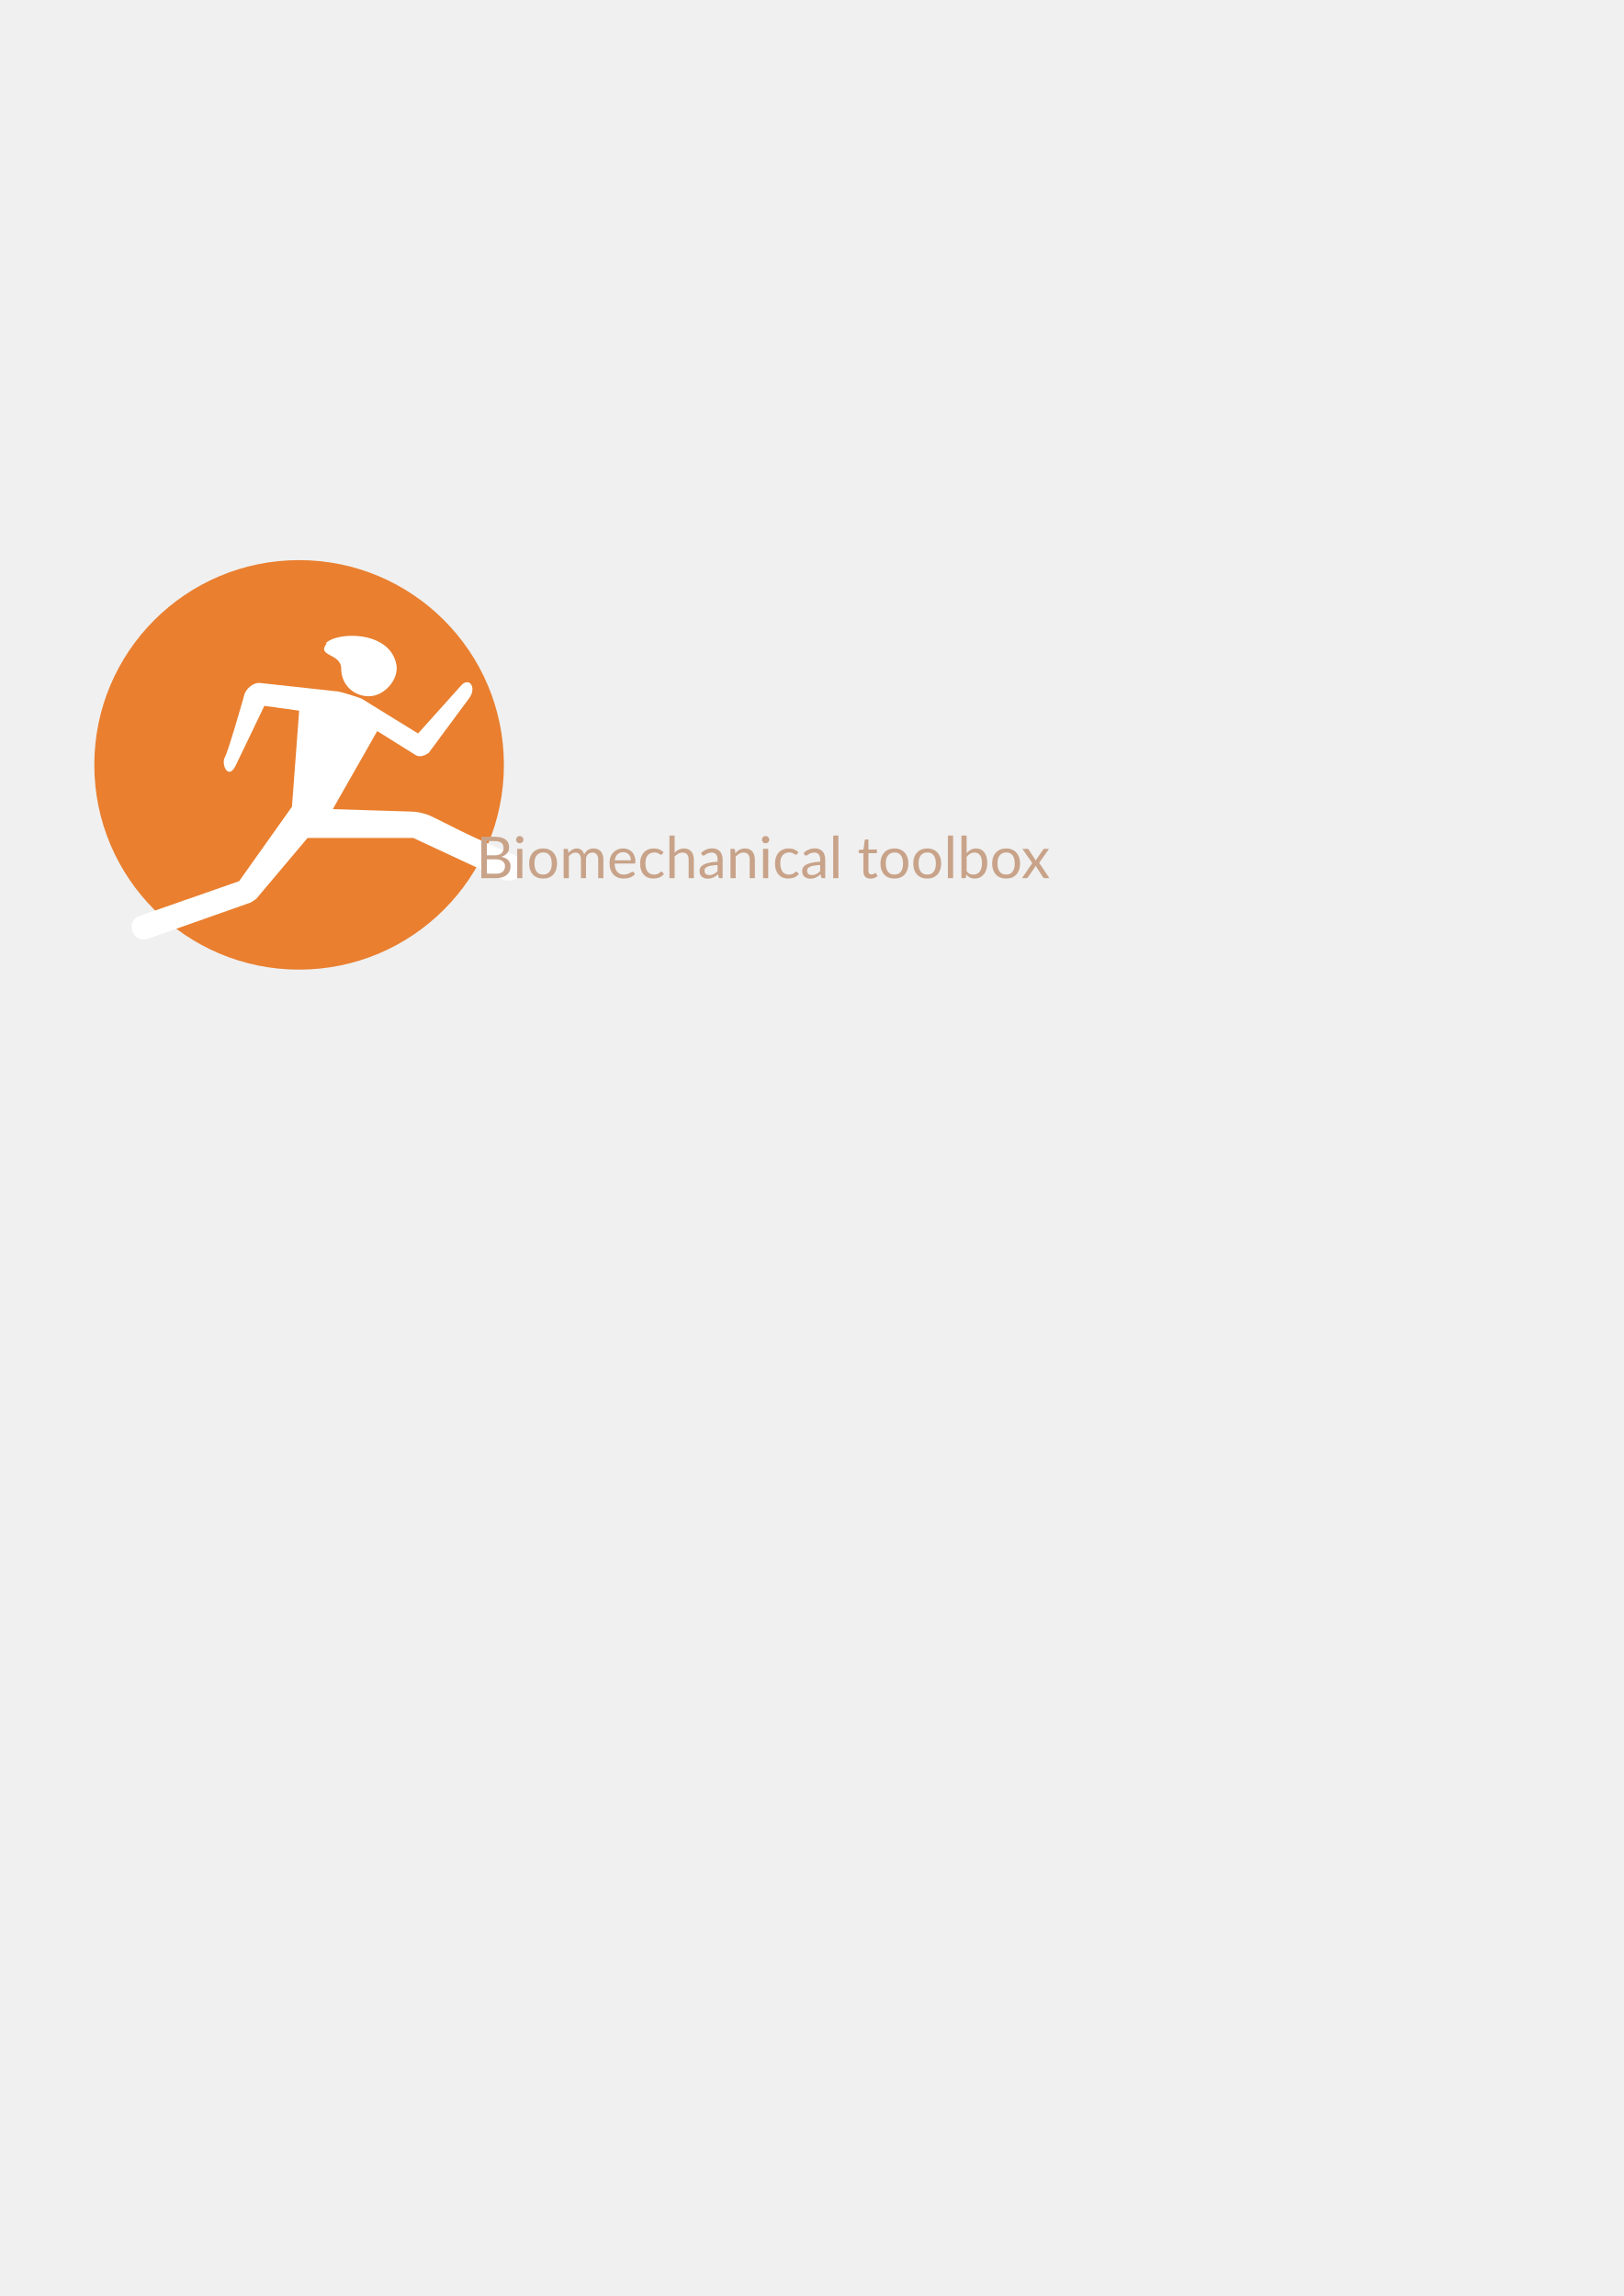
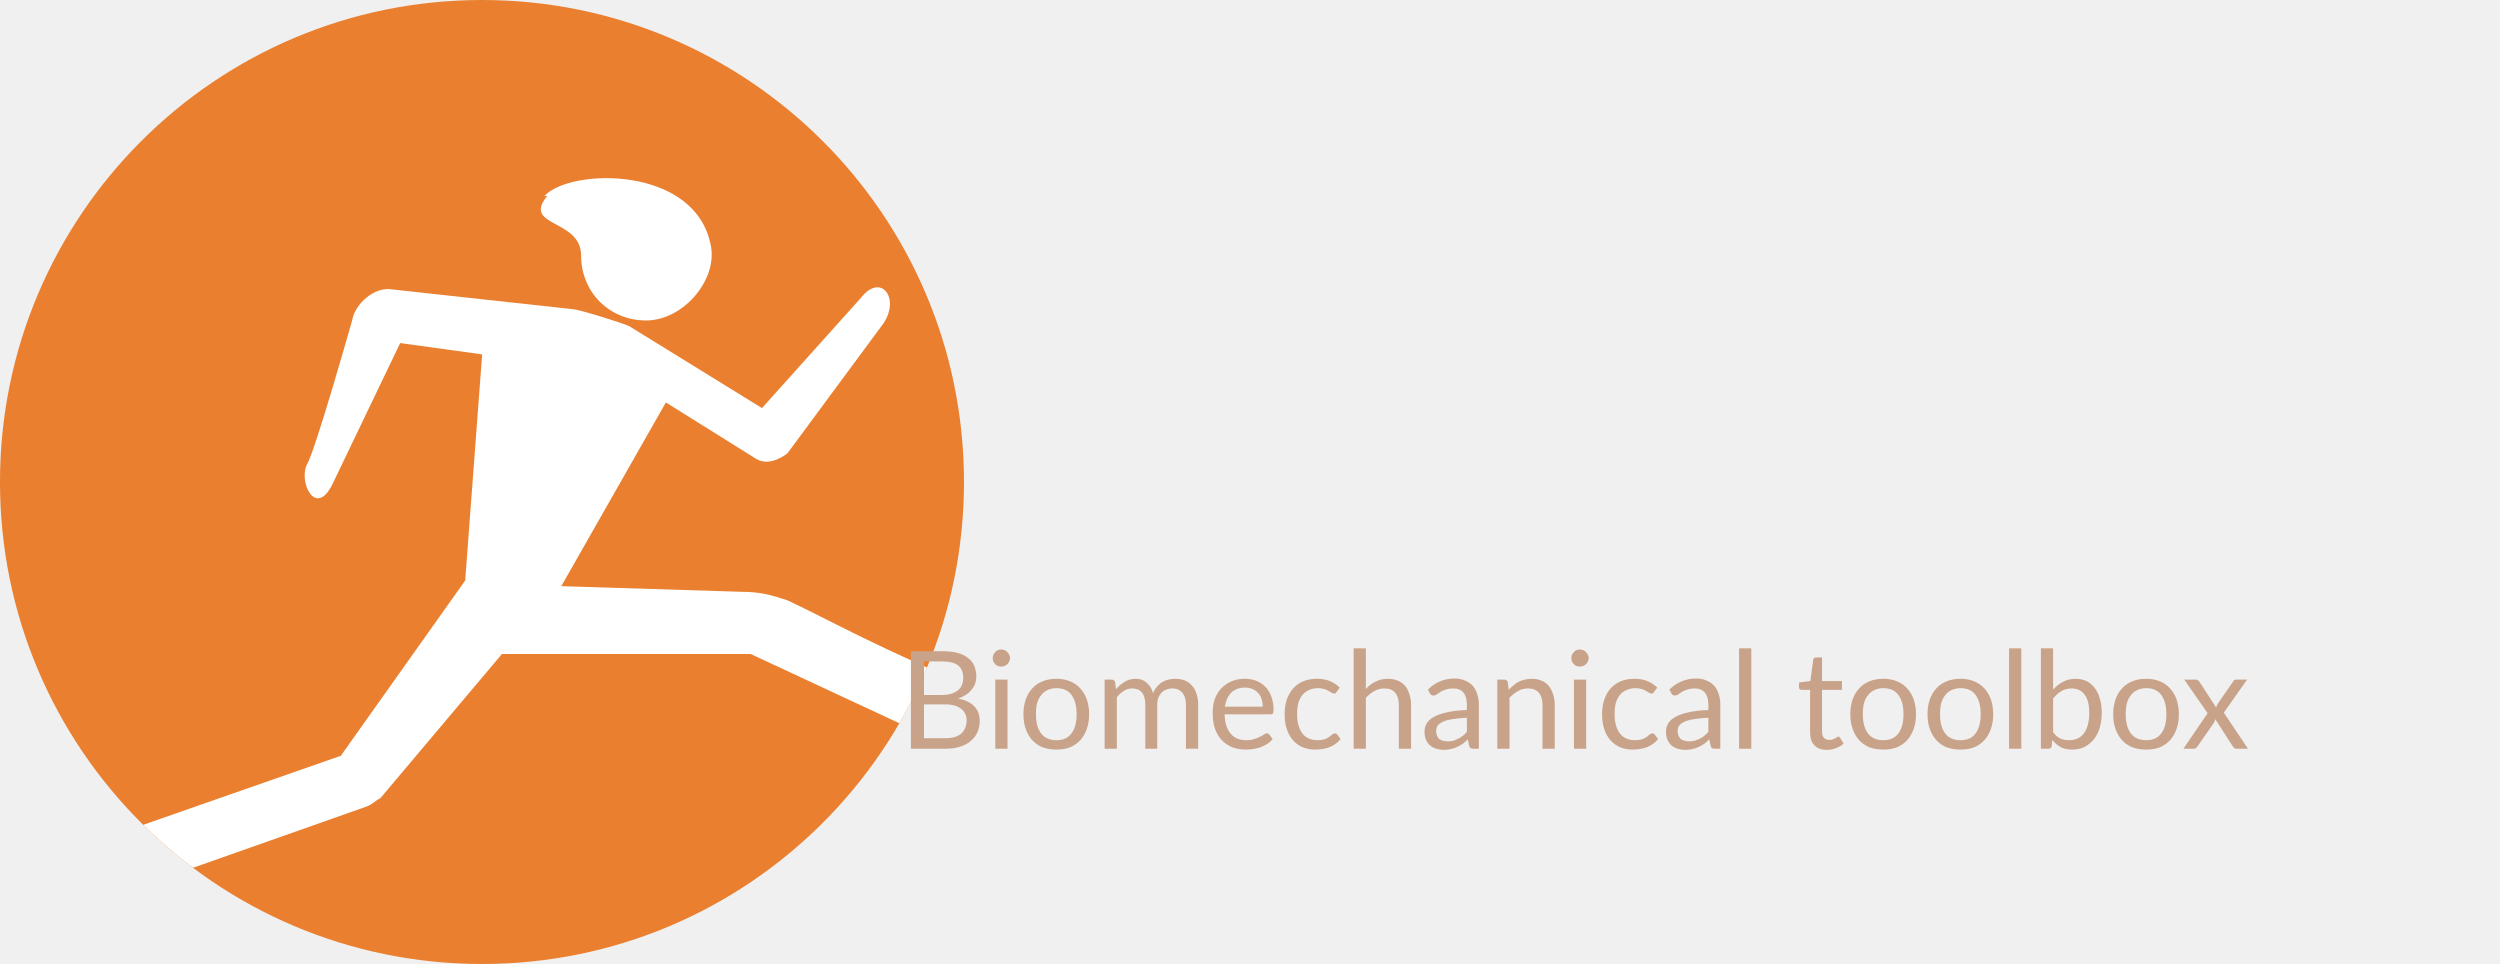
- <svg xmlns="http://www.w3.org/2000/svg" width="210mm" height="297mm" viewBox="0 0 210 297" version="1.1" id="svg903">
-   <defs id="defs897" />
-   <g id="layer1">
-     <g id="g4536" transform="translate(-25.63744,65.02251)">
-       <g id="g4497">
-         <g id="g3099" transform="translate(-0.291621)">
-           <path d="M 64.613,7.432 A 26.486,26.486 0 0 0 38.127,33.918 26.486,26.486 0 0 0 64.613,60.404 26.486,26.486 0 0 0 91.099,33.918 26.486,26.486 0 0 0 64.613,7.432 Z" style="fill:#e97f2f;fill-opacity:1;stroke:none;stroke-width:0.771;stroke-linecap:square;stroke-linejoin:miter;stroke-miterlimit:45;stroke-dasharray:0.771, 1.542;stroke-dashoffset:0;stroke-opacity:1;paint-order:fill markers stroke" id="path16852" />
-         </g>
-         <g transform="matrix(-155.3266,0,0,155.3266,93.22094,17.74152)" style="opacity:1;fill:#ffffff;fill-opacity:1;stroke:none;stroke-opacity:1;image-rendering:optimizeQuality;shape-rendering:geometricPrecision;text-rendering:geometricPrecision" id="g22600">
-           <path class="fil0" d="M 0.186,0.059 0.192,0.139 0.236,0.201 0.319,0.23 c 0.012,0.004 0.006,0.023 -0.007,0.019 L 0.227,0.219 c -0.002,-6.3386e-4 -0.003,-0.002 -0.005,-0.003 L 0.179,0.165 0.091,0.165 0.018,0.199 C 0.002,0.206 -0.007,0.187 0.007,0.179 0.046,0.163 0.063,0.153 0.078,0.146 0.084,0.144 0.088,0.143 0.094,0.143 L 0.126,0.142 0.158,0.141 0.121,0.076 0.089,0.096 C 0.084,0.099 0.078,0.094 0.078,0.094 L 0.044,0.048 C 0.038,0.039 0.045,0.03 0.052,0.039 L 0.087,0.078 0.134,0.049 C 0.136,0.048 0.152,0.043 0.154,0.043 L 0.218,0.036 c 0.006,-0.001 0.013,0.005 0.014,0.011 0,0 0.013,0.046 0.016,0.051 0.003,0.006 -0.003,0.019 -0.009,0.007 L 0.215,0.055 Z" id="path22596" style="fill:#ffffff;fill-opacity:1;stroke:none;stroke-opacity:1" />
-           <path class="fil1" d="m 0.163,0.003 c 0.009,0.011 -0.012,0.008 -0.012,0.021 0,0.013 -0.01,0.023 -0.023,0.023 -0.013,0 -0.025,-0.014 -0.023,-0.026 0.005,-0.029 0.05,-0.028 0.059,-0.018 z" id="path22598" style="fill:#ffffff;fill-opacity:1;stroke:none;stroke-opacity:1" />
-         </g>
+ <svg xmlns="http://www.w3.org/2000/svg" width="137.377mm" height="52.972mm" viewBox="0 0 137.377 52.972" version="1.1" id="svg903">
+   <defs id="defs897">
+     <mask maskUnits="userSpaceOnUse" id="mask2062">
+       <g transform="matrix(-0.00643805,0,0,0.00643805,0.6020382,-0.1142207)" id="g2066" style="opacity:1;fill:#ffffff">
+         <path id="path2064" style="fill:#ffffff;fill-opacity:1;stroke:none;stroke-width:0.771;stroke-linecap:square;stroke-linejoin:miter;stroke-miterlimit:45;stroke-dasharray:0.771, 1.542;stroke-dashoffset:0;stroke-opacity:1;paint-order:fill markers stroke" d="M 64.613,7.432 A 26.486,26.486 0 0 0 38.127,33.918 26.486,26.486 0 0 0 64.613,60.404 26.486,26.486 0 0 0 91.099,33.918 26.486,26.486 0 0 0 64.613,7.432 Z" />
      </g>
+     </mask>
+   </defs>
+   <g id="layer1" transform="translate(-12.19842,-72.4546)">
+     <g id="g3099" transform="translate(-25.92906,65.02251)">
+       <path d="M 64.613,7.432 A 26.486,26.486 0 0 0 38.127,33.918 26.486,26.486 0 0 0 64.613,60.404 26.486,26.486 0 0 0 91.099,33.918 26.486,26.486 0 0 0 64.613,7.432 Z" style="fill:#e97f2f;fill-opacity:1;stroke:none;stroke-width:0.771;stroke-linecap:square;stroke-linejoin:miter;stroke-miterlimit:45;stroke-dasharray:0.771, 1.542;stroke-dashoffset:0;stroke-opacity:1;paint-order:fill markers stroke" id="path16852" />
+     </g>
+     <g transform="matrix(-155.3266,0,0,155.3266,67.5835,82.76403)" style="opacity:1;fill:#ffffff;fill-opacity:1;stroke:none;stroke-opacity:1;image-rendering:optimizeQuality;shape-rendering:geometricPrecision;text-rendering:geometricPrecision" id="g22600" mask="url(#mask2062)">
+       <path class="fil0" d="M 0.186,0.059 0.192,0.139 0.236,0.201 0.319,0.23 c 0.012,0.004 0.006,0.023 -0.007,0.019 L 0.227,0.219 c -0.002,-6.3386e-4 -0.003,-0.002 -0.005,-0.003 L 0.179,0.165 0.091,0.165 0.018,0.199 C 0.002,0.206 -0.007,0.187 0.007,0.179 0.046,0.163 0.063,0.153 0.078,0.146 0.084,0.144 0.088,0.143 0.094,0.143 L 0.126,0.142 0.158,0.141 0.121,0.076 0.089,0.096 C 0.084,0.099 0.078,0.094 0.078,0.094 L 0.044,0.048 C 0.038,0.039 0.045,0.03 0.052,0.039 L 0.087,0.078 0.134,0.049 C 0.136,0.048 0.152,0.043 0.154,0.043 L 0.218,0.036 c 0.006,-0.001 0.013,0.005 0.014,0.011 0,0 0.013,0.046 0.016,0.051 0.003,0.006 -0.003,0.019 -0.009,0.007 L 0.215,0.055 Z" id="path22596" style="fill:#ffffff;fill-opacity:1;stroke:none;stroke-opacity:1" />
+       <path class="fil1" d="m 0.163,0.003 c 0.009,0.011 -0.012,0.008 -0.012,0.021 0,0.013 -0.01,0.023 -0.023,0.023 -0.013,0 -0.025,-0.014 -0.023,-0.026 0.005,-0.029 0.05,-0.028 0.059,-0.018 z" id="path22598" style="fill:#ffffff;fill-opacity:1;stroke:none;stroke-opacity:1" />
    </g>
    <flowRoot xml:space="preserve" id="flowRoot24165" style="font-style:normal;font-weight:normal;font-size:40px;line-height:1.25;font-family:sans-serif;letter-spacing:0px;word-spacing:0px;fill:#c8a389;fill-opacity:1;stroke:none" transform="matrix(0.6644143,0,0,0.6644143,-143.3939,-94.50864)">
      <flowRegion id="flowRegion24167" style="fill:#c8a389;fill-opacity:1">
        <rect id="rect24169" width="277.186" height="100.409" x="326.683" y="261.264" style="fill:#c8a389;fill-opacity:1" />
      </flowRegion>
      <flowPara id="flowPara24171" style="font-style:normal;font-variant:normal;font-weight:normal;font-stretch:normal;font-family:Lato;-inkscape-font-specification:Lato;fill:#c8a389;fill-opacity:1">Biorbd</flowPara>
    </flowRoot>
    <text xml:space="preserve" style="font-style:normal;font-variant:normal;font-weight:normal;font-stretch:normal;font-size:10.653px;line-height:1.25;font-family:sans-serif;-inkscape-font-specification:'sans-serif, Normal';font-variant-ligatures:normal;font-variant-caps:normal;font-variant-numeric:normal;font-feature-settings:normal;text-align:end;letter-spacing:0px;word-spacing:0px;writing-mode:lr-tb;text-anchor:end;fill:#c8a389;fill-opacity:1;stroke:none;stroke-width:0.266" x="149.661" y="113.6" id="text24179">
      <tspan x="149.661" y="113.6" style="font-style:normal;font-variant:normal;font-weight:normal;font-stretch:normal;font-size:7.485px;font-family:Lato;-inkscape-font-specification:Lato;font-variant-ligatures:normal;font-variant-caps:normal;font-variant-numeric:normal;font-feature-settings:normal;text-align:end;writing-mode:lr-tb;text-anchor:end;fill:#c8a389;fill-opacity:1;stroke-width:0.266" id="tspan24181">Biomechanical toolbox</tspan>
    </text>
  </g>
</svg>
